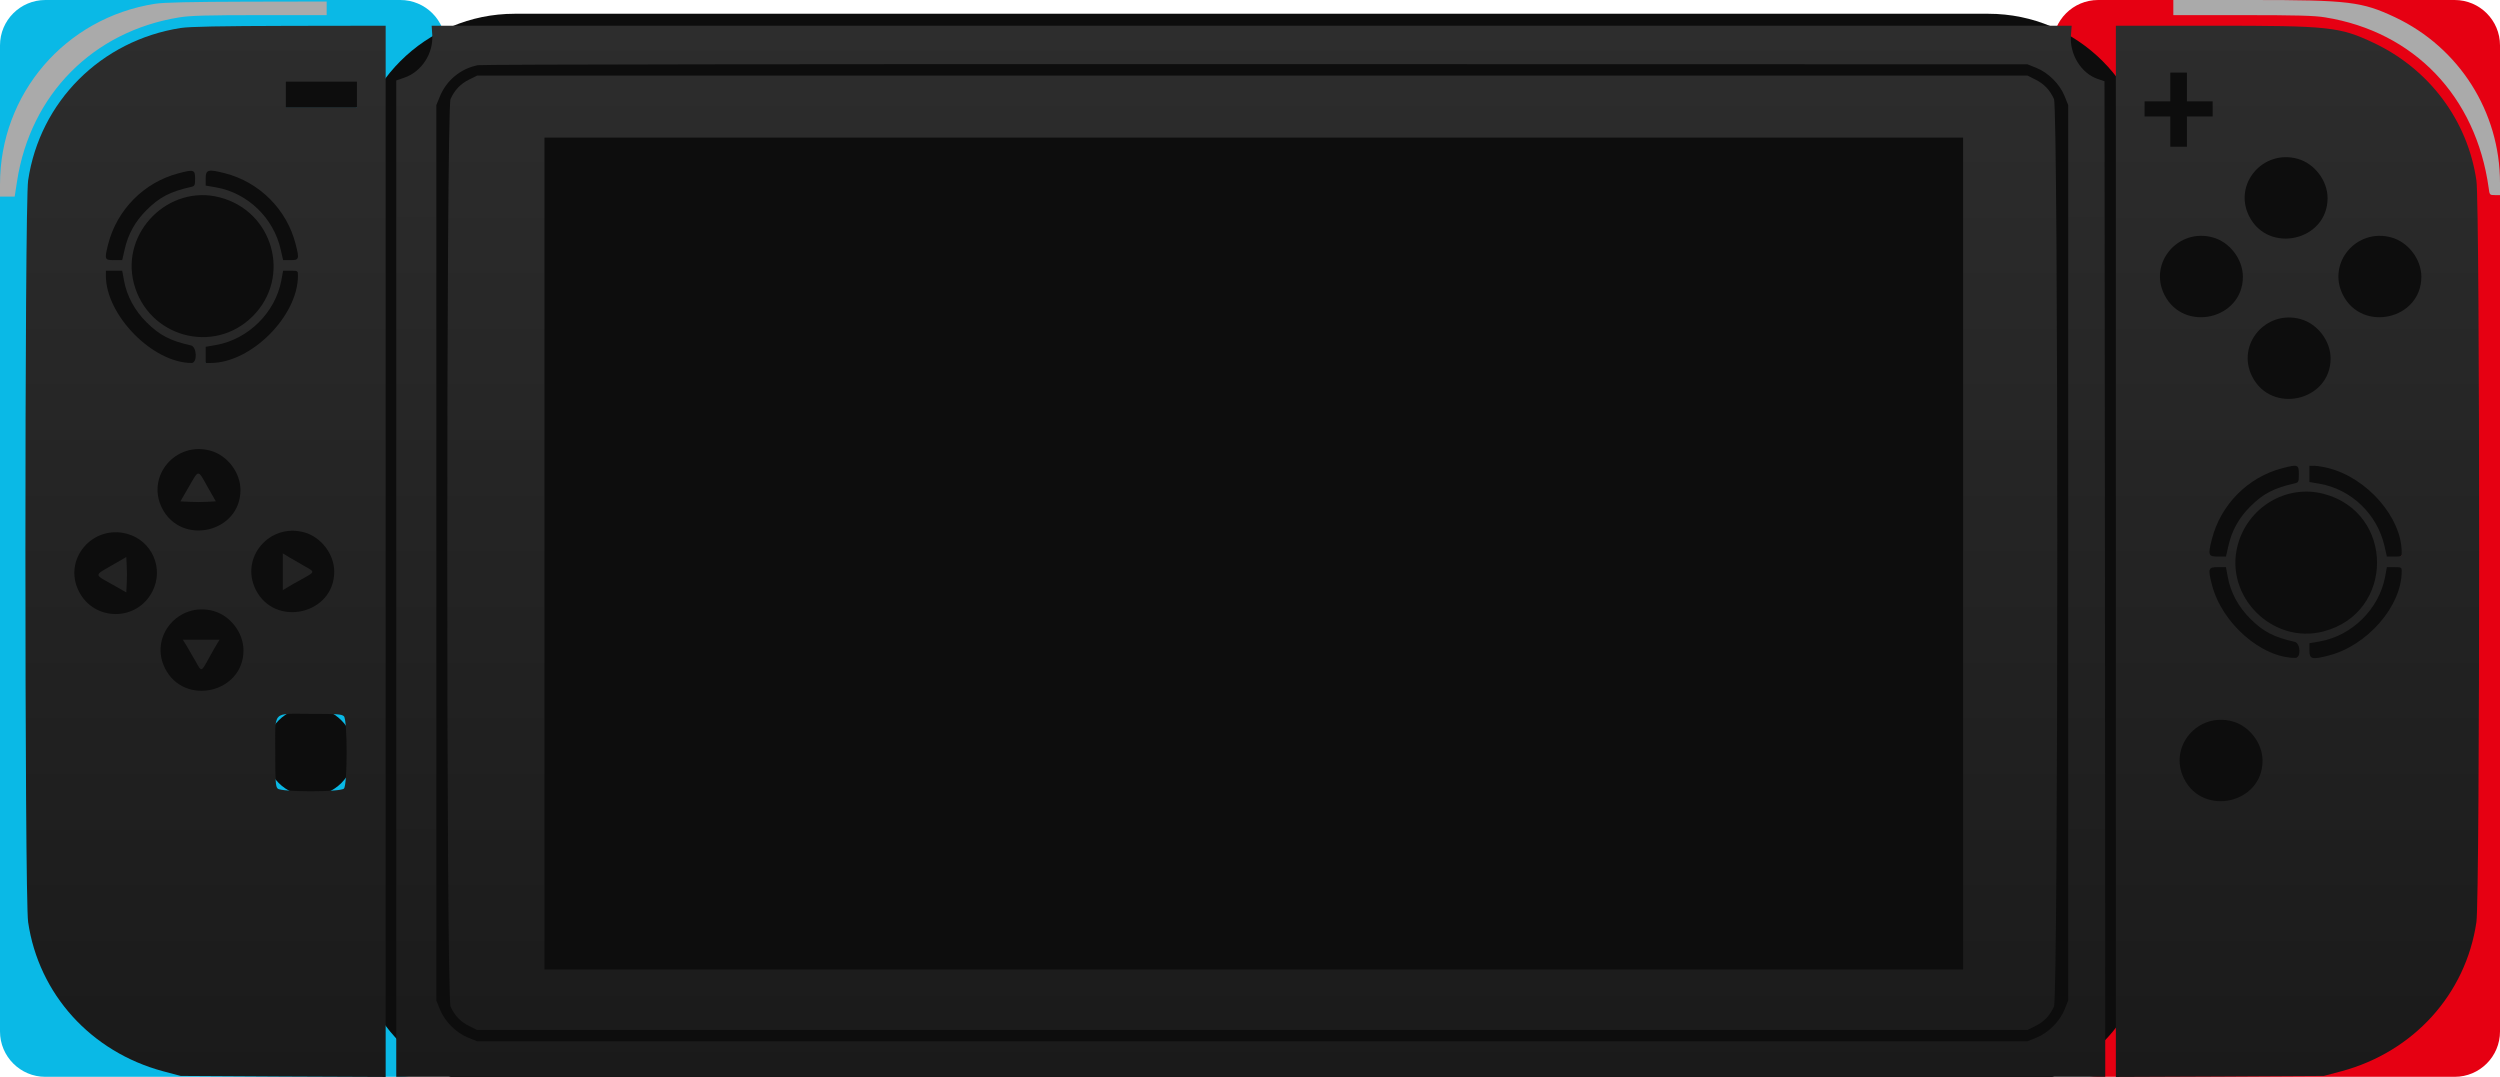
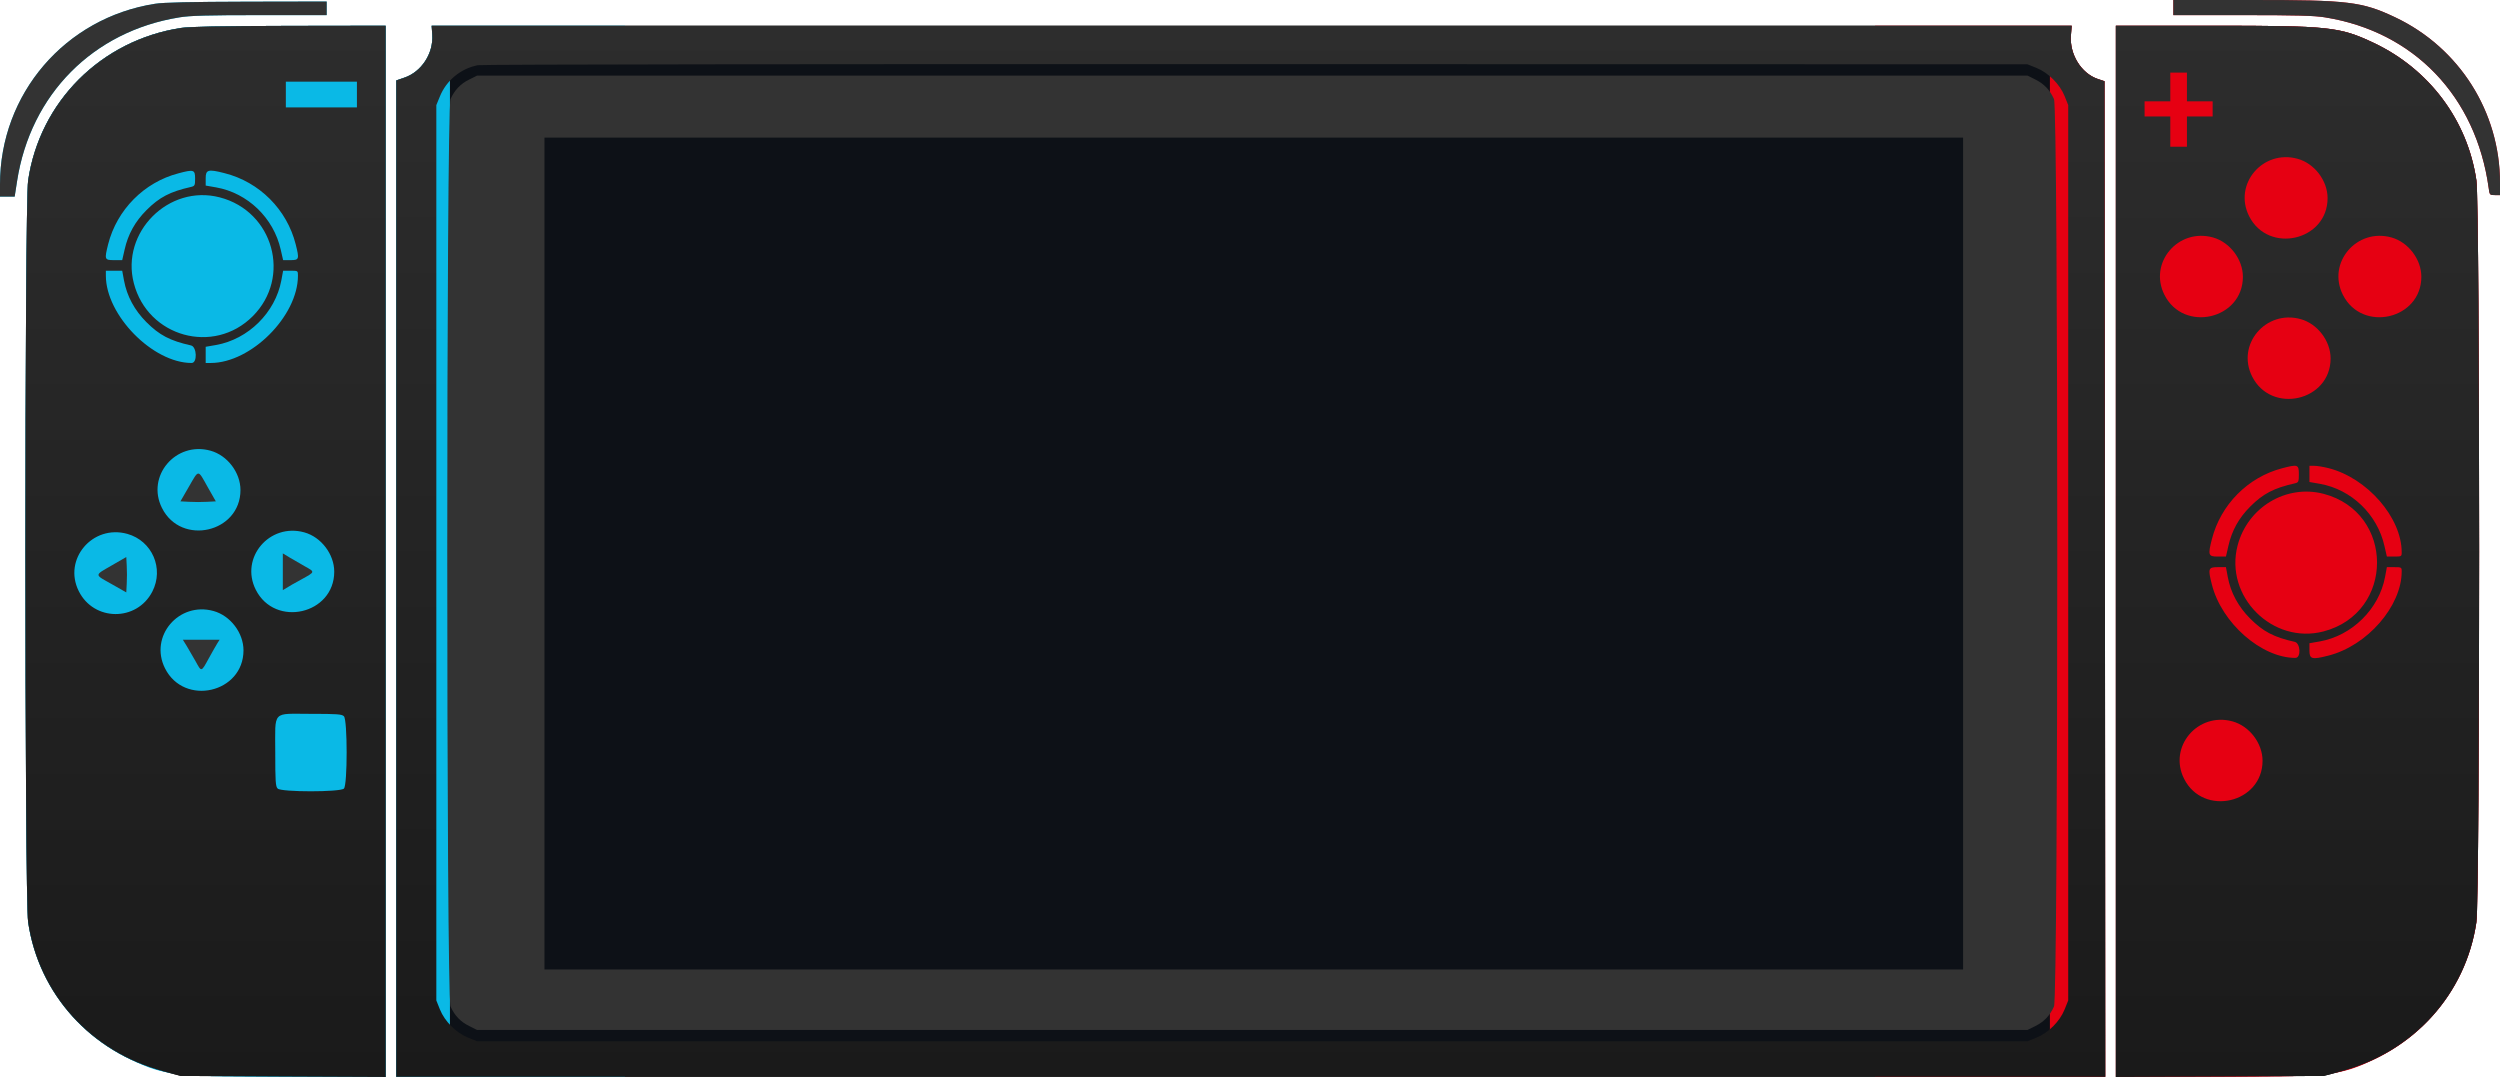
<svg xmlns="http://www.w3.org/2000/svg" width="2204" height="949.333" viewBox="0 0 1653 712">
  <defs>
-     <linearGradient id="c" x1="0" x2="0" y1="0" y2="1">
+     <linearGradient id="b" x1="0" x2="0" y1="0" y2="1">
      <stop offset="0%" stop-color="#2d2d2d" />
      <stop offset="100%" stop-color="#1a1a1a" />
    </linearGradient>
-     <linearGradient id="a" x1="0" x2="0" y1="0" y2="1">
-       <stop offset="0%" stop-color="#0ab9e6" />
-       <stop offset="80%" stop-color="#0ab9e6" />
-     </linearGradient>
-     <linearGradient id="b" x1="0" x2="0" y1="0" y2="1">
-       <stop offset="0%" stop-color="#e60012" />
-       <stop offset="80%" stop-color="#e60012" />
-     </linearGradient>
+     <clipPath id="a">
+       <path d="M1437 5v5h45.8c35.3 0 47.7.3 54.7 1.5 58.7 9.5 99.6 52.2 108 112.7.6 4.7.7 4.8 4.1 4.8h3.4v-8.1c0-46.9-26.9-89.4-69.4-109.5C1561.7 1.1 1553 0 1488.8 0H1437z" />
+       <path d="M102.5 2.5C43.1 11.8 0 62 0 121.9v8.1h9.7l1.6-10.3c8.9-57.3 50.2-99 107.2-108.2 6.9-1.2 19.2-1.5 53.3-1.5H216V1l-52.7.1c-37.1.1-55.2.5-60.8 1.4" />
+       <path d="M119.5 18.5C66.8 26.7 26.3 67.2 18.6 119.3c-2.4 15.8-2.4 474.6 0 490.4 5.8 39.7 31.1 73.5 67.8 90.9C109 711.3 115.7 712 192.3 712H255V17l-63.7.1c-45.9.1-66 .5-71.8 1.4" />
+       <path d="M285.8 22.9c.9 12.4-7.1 24.7-18.6 28.5l-5.2 1.8V712h1130l-.2-329.2-.3-329.1-4.5-1.5c-10.9-3.7-18.7-16.3-17.7-28.8l.5-6.4H285.4z" />
+       <path d="M1399 364.5V712h63.8c77.6 0 84.1-.7 106.8-11.4 36.7-17.4 62-51.2 67.8-90.9 2.4-15.8 2.4-474.6 0-490.4-5.8-39.7-31.1-73.5-67.8-90.9-22.7-10.7-29.2-11.4-106.8-11.4H1399z" />
+     </clipPath>
  </defs>
-   <rect width="294.7" height="712" fill="url(#a)" rx="30" />
-   <rect width="295.7" height="712" x="1357.3" fill="url(#b)" rx="30" />
-   <rect width="1057.9" height="669.3" x="297.5" y="21.4" fill="#0d1117" rx="8" />
-   <rect width="1188" height="711.7" x="233.5" y="9.1" fill="#0d0d0d" rx="106.8" />
-   <rect width="49.5" height="53.9" x="1415.2" y="45" fill="#0d0d0d" rx="7.4" />
-   <rect width="51.7" height="18.7" x="186.2" y="52.6" fill="#0d0d0d" rx="2.8" />
-   <rect width="1031.8" height="605" x="312.6" y="63" fill="#0d0d0d" rx="90.8" />
-   <circle cx="1511" cy="130.5" r="31.6" fill="#0d0d0d" />
-   <rect width="64.9" height="64.9" x="66.5" y="109.5" fill="#0d0d0d" rx="9.7" />
-   <rect width="67.1" height="64.9" x="132.4" y="109.5" fill="#0d0d0d" rx="9.7" />
-   <circle cx="133.5" cy="175.5" r="54" fill="#0d0d0d" />
-   <circle cx="1455" cy="182.5" r="31.6" fill="#0d0d0d" />
-   <circle cx="1573" cy="182.5" r="31.6" fill="#0d0d0d" />
-   <rect width="64.9" height="67.1" x="66.5" y="175.4" fill="#0d0d0d" rx="9.7" />
-   <rect width="67.1" height="67.1" x="132.4" y="175.4" fill="#0d0d0d" rx="10.1" />
-   <circle cx="1513" cy="236.5" r="31.6" fill="#0d0d0d" />
-   <circle cx="131" cy="323.5" r="31.6" fill="#0d0d0d" />
-   <rect width="64.9" height="66" x="1457.5" y="304.5" fill="#0d0d0d" rx="9.7" />
-   <rect width="67.1" height="66" x="1523.5" y="304.5" fill="#0d0d0d" rx="9.9" />
-   <circle cx="1524.5" cy="371.5" r="54" fill="#0d0d0d" />
-   <circle cx="193" cy="377.5" r="31.6" fill="#0d0d0d" />
-   <circle cx="76" cy="378.5" r="31.6" fill="#0d0d0d" />
-   <rect width="64.9" height="66" x="1457.5" y="371.5" fill="#0d0d0d" rx="9.7" />
-   <rect width="67.1" height="66" x="1523.5" y="371.5" fill="#0d0d0d" rx="9.9" />
-   <circle cx="133" cy="429.5" r="31.6" fill="#0d0d0d" />
-   <circle cx="205" cy="497" r="29.3" fill="#0d0d0d" />
-   <circle cx="1468" cy="502.5" r="31.6" fill="#0d0d0d" />
-   <path fill="url(#c)" d="M119.5 18.5C66.8 26.7 26.3 67.2 18.6 119.3c-2.4 15.8-2.4 474.6 0 490.4 7 47.7 41.6 85.8 89.2 98.6l11.7 3.1 67.8.4 67.7.3V17l-63.7.1c-45.9.1-66 .5-71.8 1.4m116.5 44V71h-47V54h47zM129 118c0 4.6-.2 5-2.7 5.6-13.8 3.1-20.9 6.8-29.4 15.3-7.6 7.6-12.2 15.9-14.5 26.1l-1.6 7h-5.4c-6.3 0-6.4-.4-3.9-10.5 5.8-22.8 23.8-41 46.5-46.9 10.1-2.7 11-2.4 11 3.4m19.5-3.5c23 5.8 41.2 24 47 47 2.5 9.9 2.3 10.5-3.4 10.5h-4.9l-1.6-7c-4.7-20.9-21.8-37.4-42.7-41.1l-6.9-1.2v-4.9c0-5.6 1.6-6.1 12.5-3.3m-3.2 16c35.5 9.2 47.6 52.8 21.8 78.6s-69.4 13.7-78.6-21.8c-8.8-33.7 23.1-65.6 56.8-56.8m-63.3 55c1.9 10.3 7 19.7 14.8 27.5 8.6 8.6 15.6 12.3 29.5 15.4 3.9.9 4.3 11.6.4 11.6C101 240 70 208.4 70 182.3V179h10.8zm115-3.2c0 26.7-31 57.7-57.7 57.7H136v-10.7l6.9-1.2c21.3-3.8 39.1-21.4 43.1-42.6l1.2-6.5h4.9c4.9 0 4.9 0 4.9 3.3M139.2 298c11.2 3.1 19.8 14.5 19.8 26 0 28.2-39.2 37.2-51.9 11.9-10.6-21.1 9.1-44.3 32.1-37.9m62 54c11.2 3.1 19.8 14.5 19.8 26 0 28.2-39.2 37.2-51.9 11.9-10.6-21.1 9.1-44.3 32.1-37.9m-117 1c16.4 4.6 24.4 22.9 16.5 38.2-10.3 19.9-38.6 19.7-48.6-.3-10.6-21.1 9.1-44.3 32.1-37.9m57 51c11.2 3.1 19.8 14.5 19.8 26 0 28.2-39.2 37.2-51.9 11.9-10.6-21.1 9.1-44.3 32.1-37.9m86.2 69.6c2.4 2.3 2.4 45.5 0 47.8-2.3 2.4-41.5 2.4-43.8 0-1.4-1.3-1.6-4.9-1.6-23.9 0-28.3-2.5-25.5 23.5-25.5 17.2 0 20.6.2 21.9 1.6" />
-   <path fill="url(#c)" d="m124.9 321.8-5.6 9.7 5.8.3c3.3.2 8.5.2 11.8 0l5.8-.3-5.4-9.5c-6.6-11.8-5.7-11.8-12.4-.2m62.1 56.3v12.1l2.3-1.4c1.2-.8 5.7-3.4 10-5.7 9.2-5.1 9.2-4.8 2-8.8-3.2-1.8-7.7-4.4-10-5.8l-4.3-2.6zm-113.2-4.2c-11.6 6.7-11.6 5.8.2 12.4l9.5 5.4.3-5.8c.2-3.3.2-8.5 0-11.8l-.3-5.8zm49.7 53.3c1.4 2.4 4 6.9 5.8 10 4 7.3 3.7 7.3 8.8-2 2.3-4.2 4.9-8.7 5.7-10l1.4-2.2h-24.3zM285.8 22.9c.9 12.4-7.1 24.7-18.6 28.5l-5.2 1.8V712h1130l-.2-329.2-.3-329.1-4.5-1.5c-10.9-3.7-18.7-16.3-17.7-28.8l.5-6.4H285.4zm1060.7 22c7.9 3.2 15.4 10.7 18.6 18.6l2.4 6v592l-2.4 6c-3.2 7.9-10.7 15.4-18.6 18.6l-6 2.4h-1025l-6-2.4c-7.9-3.2-15.4-10.7-18.6-18.6l-2.4-6v-592l2.3-5.6c4.3-10.7 13.8-18.6 25.2-20.8 2.6-.5 225.9-.8 514.5-.7l510 .1z" />
-   <path fill="url(#c)" d="M310.2 52.6c-5.7 2.8-9.6 6.9-12.3 12.9-2.9 6.2-2.9 593.8 0 600 2.7 6 6.6 10.1 12.3 12.9l5.2 2.6h1025.2l5.2-2.6c5.7-2.8 9.6-6.9 12.3-12.9 2.9-6.2 2.9-593.8 0-600-2.7-6-6.6-10.1-12.3-12.9l-5.2-2.6H315.4zM1298 366v275H360V91h938zm101-1.4v347.5l68.8-.3 68.7-.4 11.7-3.1c47.6-12.8 82.2-50.9 89.2-98.6 2.4-15.8 2.4-474.6 0-490.4-5.8-39.7-31.1-73.5-67.8-90.9-22.7-10.7-29.2-11.4-106.8-11.4H1399zm47-307.1V67h17v10h-17v20h-11V77h-17V67h17V48h11zm73.2 47.5c11.2 3.1 19.8 14.5 19.8 26 0 28.2-39.2 37.2-51.9 11.9-10.6-21.1 9.1-44.3 32.1-37.9m-56 52c11.2 3.1 19.8 14.5 19.8 26 0 28.2-39.2 37.2-51.9 11.9-10.6-21.1 9.1-44.3 32.1-37.9m118 0c11.2 3.1 19.8 14.5 19.8 26 0 28.2-39.2 37.2-51.9 11.9-10.6-21.1 9.1-44.3 32.1-37.9m-60 54c11.2 3.1 19.8 14.5 19.8 26 0 28.2-39.2 37.2-51.9 11.9-10.6-21.1 9.1-44.3 32.1-37.9m-1.2 102.5c0 5.1-.2 5.5-2.7 6.1-13.8 3.1-20.9 6.8-29.4 15.3-7.6 7.6-12.2 15.9-14.5 26.1l-1.6 7h-5.4c-6.3 0-6.6-.9-3.9-11.5 5.8-22.8 23.8-41 46.5-46.9 10.3-2.7 11-2.5 11 3.9m19.5-4c25.7 6.5 48.5 32.7 48.5 55.7 0 2.7-.2 2.8-4.9 2.8h-4.9l-1.6-7c-4.7-20.9-21.8-37.4-42.7-41.1l-6.9-1.2V308h3.3c1.8 0 6 .7 9.2 1.5m-3.2 17c47.2 12.3 47.2 78.7 0 91-33.7 8.8-65.6-23.1-56.8-56.8 6.6-25.3 32.1-40.6 56.8-34.2m-63.3 55c1.9 10.3 7 19.7 14.8 27.5 8.6 8.6 15.6 12.3 29.5 15.4 3.8.9 4.3 10.6.4 10.6-22.5 0-48.8-23.1-55.2-48.5-2.7-10.6-2.4-11.5 3.9-11.5h5.4zm115-3.7c0 23-22.8 49.2-48.5 55.7-10.9 2.8-12.5 2.3-12.5-3.3v-4.9l6.9-1.2c21.3-3.8 39.1-21.4 43.1-42.6l1.2-6.5h4.9c4.7 0 4.9.1 4.9 2.8M1476.2 477c11.2 3.1 19.8 14.5 19.8 26 0 28.2-39.2 37.2-51.9 11.9-10.6-21.1 9.1-44.3 32.1-37.9" />
-   <path fill="#aaa" d="M1437 5v5h45.8c35.3 0 47.7.3 54.7 1.5 58.7 9.5 99.6 52.2 108 112.7.6 4.7.7 4.8 4.1 4.8h3.4v-8.1c0-46.9-26.9-89.4-69.4-109.5C1561.7 1.1 1553 0 1488.8 0H1437zM102.5 2.5C43.1 11.8 0 62 0 121.9v8.1h9.7l1.6-10.3c8.9-57.3 50.2-99 107.2-108.2 6.9-1.2 19.2-1.5 53.3-1.5H216V1l-52.7.1c-37.1.1-55.2.5-60.8 1.4" />
+   <path fill="#0a0a0a" d="M119.5 18.5C66.8 26.7 26.3 67.2 18.6 119.3c-2.4 15.8-2.4 474.6 0 490.4 7 47.7 41.6 85.8 89.2 98.6l11.7 3.1 67.8.4 67.7.3V17l-63.7.1c-45.9.1-66 .5-71.8 1.4m116.5 44V71h-47V54h47zM129 118c0 4.6-.2 5-2.7 5.6-13.8 3.1-20.9 6.8-29.4 15.3-7.6 7.6-12.2 15.9-14.5 26.1l-1.6 7h-5.4c-6.3 0-6.4-.4-3.9-10.5 5.8-22.8 23.8-41 46.5-46.9 10.1-2.7 11-2.4 11 3.4m19.5-3.5c23 5.8 41.2 24 47 47 2.5 9.9 2.3 10.5-3.4 10.5h-4.9l-1.6-7c-4.7-20.9-21.8-37.4-42.7-41.1l-6.9-1.2v-4.9c0-5.6 1.6-6.1 12.5-3.3m-3.2 16c35.5 9.2 47.6 52.8 21.8 78.6s-69.4 13.7-78.6-21.8c-8.8-33.7 23.1-65.6 56.8-56.8m-63.3 55c1.9 10.3 7 19.7 14.8 27.5 8.6 8.6 15.6 12.3 29.5 15.4 3.9.9 4.3 11.6.4 11.6C101 240 70 208.4 70 182.3V179h10.8zm115-3.2c0 26.7-31 57.7-57.7 57.7H136v-10.7l6.9-1.2c21.3-3.8 39.1-21.4 43.1-42.6l1.2-6.5h4.9c4.9 0 4.9 0 4.9 3.3M139.2 298c11.2 3.1 19.8 14.5 19.8 26 0 28.2-39.2 37.2-51.9 11.9-10.6-21.1 9.1-44.3 32.1-37.9m62 54c11.2 3.1 19.8 14.5 19.8 26 0 28.2-39.2 37.2-51.9 11.9-10.6-21.1 9.1-44.3 32.1-37.9m-117 1c16.4 4.6 24.4 22.9 16.5 38.2-10.3 19.9-38.6 19.7-48.6-.3-10.6-21.1 9.1-44.3 32.1-37.9m57 51c11.2 3.1 19.8 14.5 19.8 26 0 28.2-39.2 37.2-51.9 11.9-10.6-21.1 9.1-44.3 32.1-37.9m86.2 69.6c2.4 2.3 2.4 45.5 0 47.8-2.3 2.4-41.5 2.4-43.8 0-1.4-1.3-1.6-4.9-1.6-23.9 0-28.3-2.5-25.5 23.5-25.5 17.2 0 20.6.2 21.9 1.6" />
+   <path fill="#0a0a0a" d="M285.8 22.9c.9 12.4-7.1 24.7-18.6 28.5l-5.2 1.8V712h1130l-.2-329.2-.3-329.1-4.5-1.5c-10.9-3.7-18.7-16.3-17.7-28.8l.5-6.4H285.4zm1060.7 22c7.9 3.2 15.4 10.7 18.6 18.6l2.4 6v592l-2.4 6c-3.2 7.9-10.7 15.4-18.6 18.6l-6 2.4h-1025l-6-2.4c-7.9-3.2-15.4-10.7-18.6-18.6l-2.4-6v-592l2.3-5.6c4.3-10.7 13.8-18.6 25.2-20.8 2.6-.5 225.9-.8 514.5-.7l510 .1z" />
+   <path fill="#0a0a0a" d="M1399 364.6v347.5l68.8-.3 68.7-.4 11.7-3.1c47.6-12.8 82.2-50.9 89.2-98.6 2.4-15.8 2.4-474.6 0-490.4-5.8-39.7-31.1-73.5-67.8-90.9-22.7-10.7-29.2-11.4-106.8-11.4H1399zm47-307.1V67h17v10h-17v20h-11V77h-17V67h17V48h11zm73.2 47.5c11.2 3.1 19.8 14.5 19.8 26 0 28.2-39.2 37.2-51.9 11.9-10.6-21.1 9.1-44.3 32.1-37.9m-56 52c11.2 3.1 19.8 14.5 19.8 26 0 28.2-39.2 37.2-51.9 11.9-10.6-21.1 9.1-44.3 32.1-37.9m118 0c11.2 3.1 19.8 14.5 19.8 26 0 28.2-39.2 37.2-51.9 11.9-10.6-21.1 9.1-44.3 32.1-37.9m-60 54c11.2 3.1 19.8 14.5 19.8 26 0 28.2-39.2 37.2-51.9 11.9-10.6-21.1 9.1-44.3 32.1-37.9m-1.2 102.5c0 5.1-.2 5.5-2.7 6.1-13.8 3.1-20.9 6.8-29.4 15.3-7.6 7.6-12.2 15.9-14.5 26.1l-1.6 7h-5.4c-6.3 0-6.6-.9-3.9-11.5 5.8-22.8 23.8-41 46.5-46.9 10.3-2.7 11-2.5 11 3.9m19.5-4c25.7 6.5 48.5 32.7 48.5 55.7 0 2.7-.2 2.8-4.9 2.8h-4.9l-1.6-7c-4.7-20.9-21.8-37.4-42.7-41.1l-6.9-1.2V308h3.3c1.8 0 6 .7 9.2 1.5m-3.2 17c47.2 12.3 47.2 78.7 0 91-33.7 8.8-65.6-23.1-56.8-56.8 6.6-25.3 32.1-40.6 56.8-34.2m-63.3 55c1.9 10.3 7 19.7 14.8 27.5 8.6 8.6 15.6 12.3 29.5 15.4 3.8.9 4.3 10.6.4 10.6-22.5 0-48.8-23.1-55.2-48.5-2.7-10.6-2.4-11.5 3.9-11.5h5.4zm115-3.7c0 23-22.8 49.2-48.5 55.7-10.9 2.8-12.5 2.3-12.5-3.3v-4.9l6.9-1.2c21.3-3.8 39.1-21.4 43.1-42.6l1.2-6.5h4.9c4.7 0 4.9.1 4.9 2.8M1476.2 477c11.2 3.1 19.8 14.5 19.8 26 0 28.2-39.2 37.2-51.9 11.9-10.6-21.1 9.1-44.3 32.1-37.9" />
+   <g clip-path="url(#a)">
+     <path fill="#0ab9e6" d="M0 0h413.2v712H0z" />
+     <path fill="#e60012" d="M1239.8 0H1653v712h-413.2z" />
+     <rect width="1057.9" height="669.3" x="297.5" y="21.4" fill="#0d1117" rx="8" />
+   </g>
+   <path fill="url(#b)" d="M119.5 18.5C66.8 26.7 26.3 67.2 18.6 119.3c-2.4 15.8-2.4 474.6 0 490.4 7 47.7 41.6 85.8 89.2 98.6l11.7 3.1 67.8.4 67.7.3V17l-63.7.1c-45.9.1-66 .5-71.8 1.4m116.5 44V71h-47V54h47zM129 118c0 4.6-.2 5-2.7 5.6-13.8 3.1-20.9 6.8-29.4 15.3-7.6 7.6-12.2 15.9-14.5 26.1l-1.6 7h-5.4c-6.3 0-6.4-.4-3.9-10.5 5.8-22.8 23.8-41 46.5-46.9 10.1-2.7 11-2.4 11 3.4m19.5-3.5c23 5.8 41.2 24 47 47 2.5 9.9 2.3 10.5-3.4 10.5h-4.9l-1.6-7c-4.7-20.9-21.8-37.4-42.7-41.1l-6.9-1.2v-4.9c0-5.6 1.6-6.1 12.5-3.3m-3.2 16c35.5 9.2 47.6 52.8 21.8 78.6s-69.4 13.7-78.6-21.8c-8.8-33.7 23.1-65.6 56.8-56.8m-63.3 55c1.9 10.3 7 19.7 14.8 27.5 8.6 8.6 15.6 12.3 29.5 15.4 3.9.9 4.3 11.6.4 11.6C101 240 70 208.4 70 182.3V179h10.8zm115-3.2c0 26.7-31 57.7-57.7 57.7H136v-10.7l6.9-1.2c21.3-3.8 39.1-21.4 43.1-42.6l1.2-6.5h4.9c4.9 0 4.9 0 4.9 3.3M139.2 298c11.2 3.1 19.8 14.5 19.8 26 0 28.2-39.2 37.2-51.9 11.9-10.6-21.1 9.1-44.3 32.1-37.9m62 54c11.2 3.1 19.8 14.5 19.8 26 0 28.2-39.2 37.2-51.9 11.9-10.6-21.1 9.1-44.3 32.1-37.9m-117 1c16.4 4.6 24.4 22.9 16.5 38.2-10.3 19.9-38.6 19.7-48.6-.3-10.6-21.1 9.1-44.3 32.1-37.9m57 51c11.2 3.1 19.8 14.5 19.8 26 0 28.2-39.2 37.2-51.9 11.9-10.6-21.1 9.1-44.3 32.1-37.9m86.2 69.6c2.4 2.3 2.4 45.5 0 47.8-2.3 2.4-41.5 2.4-43.8 0-1.4-1.3-1.6-4.9-1.6-23.9 0-28.3-2.5-25.5 23.5-25.5 17.2 0 20.6.2 21.9 1.6" />
+   <path fill="url(#b)" d="M285.8 22.9c.9 12.4-7.1 24.7-18.6 28.5l-5.2 1.8V712h1130l-.2-329.2-.3-329.1-4.5-1.5c-10.9-3.7-18.7-16.3-17.7-28.8l.5-6.4H285.4zm1060.7 22c7.9 3.2 15.4 10.7 18.6 18.6l2.4 6v592l-2.4 6c-3.2 7.9-10.7 15.4-18.6 18.6l-6 2.4h-1025l-6-2.4c-7.9-3.2-15.4-10.7-18.6-18.6l-2.4-6v-592l2.3-5.6c4.3-10.7 13.8-18.6 25.2-20.8 2.6-.5 225.9-.8 514.5-.7l510 .1z" />
+   <path fill="url(#b)" d="M1399 364.6v347.5l68.8-.3 68.7-.4 11.7-3.1c47.6-12.8 82.2-50.9 89.2-98.6 2.4-15.8 2.4-474.6 0-490.4-5.8-39.7-31.1-73.5-67.8-90.9-22.7-10.7-29.2-11.4-106.8-11.4H1399zm47-307.1V67h17v10h-17v20h-11V77h-17V67h17V48h11zm73.2 47.5c11.2 3.1 19.8 14.5 19.8 26 0 28.2-39.2 37.2-51.9 11.9-10.6-21.1 9.1-44.3 32.1-37.9m-56 52c11.2 3.1 19.8 14.5 19.8 26 0 28.2-39.2 37.2-51.9 11.9-10.6-21.1 9.1-44.3 32.1-37.9m118 0c11.2 3.1 19.8 14.5 19.8 26 0 28.2-39.2 37.2-51.9 11.9-10.6-21.1 9.1-44.3 32.1-37.9m-60 54c11.2 3.1 19.8 14.5 19.8 26 0 28.2-39.2 37.2-51.9 11.9-10.6-21.1 9.1-44.3 32.1-37.9m-1.2 102.5c0 5.1-.2 5.5-2.7 6.1-13.8 3.1-20.9 6.8-29.4 15.3-7.6 7.6-12.2 15.9-14.5 26.1l-1.6 7h-5.4c-6.3 0-6.6-.9-3.9-11.5 5.8-22.8 23.8-41 46.5-46.9 10.3-2.7 11-2.5 11 3.9m19.5-4c25.7 6.5 48.5 32.7 48.5 55.7 0 2.7-.2 2.8-4.9 2.8h-4.9l-1.6-7c-4.7-20.9-21.8-37.4-42.7-41.1l-6.9-1.2V308h3.3c1.8 0 6 .7 9.2 1.5m-3.2 17c47.2 12.3 47.2 78.7 0 91-33.7 8.8-65.6-23.1-56.8-56.8 6.6-25.3 32.1-40.6 56.8-34.2m-63.3 55c1.9 10.3 7 19.7 14.8 27.5 8.6 8.6 15.6 12.3 29.5 15.4 3.8.9 4.3 10.6.4 10.6-22.5 0-48.8-23.1-55.2-48.5-2.7-10.6-2.4-11.5 3.9-11.5h5.4zm115-3.7c0 23-22.8 49.2-48.5 55.7-10.9 2.8-12.5 2.3-12.5-3.3v-4.9l6.9-1.2c21.3-3.8 39.1-21.4 43.1-42.6l1.2-6.5h4.9c4.7 0 4.9.1 4.9 2.8M1476.2 477c11.2 3.1 19.8 14.5 19.8 26 0 28.2-39.2 37.2-51.9 11.9-10.6-21.1 9.1-44.3 32.1-37.9" />
+   <path fill="#333" d="M1437 5v5h45.8c35.3 0 47.7.3 54.7 1.5 58.7 9.5 99.6 52.2 108 112.7.6 4.7.7 4.8 4.1 4.8h3.4v-8.1c0-46.9-26.9-89.4-69.4-109.5C1561.7 1.1 1553 0 1488.8 0H1437z" />
+   <path fill="#333" d="M102.5 2.5C43.1 11.8 0 62 0 121.9v8.1h9.7l1.6-10.3c8.9-57.3 50.2-99 107.2-108.2 6.9-1.2 19.2-1.5 53.3-1.5H216V1l-52.7.1c-37.1.1-55.2.5-60.8 1.4" />
+   <path fill="#333" d="m124.9 321.8-5.6 9.7 5.8.3c3.3.2 8.5.2 11.8 0l5.8-.3-5.4-9.5c-6.6-11.8-5.7-11.8-12.4-.2" />
+   <path fill="#333" d="M187 378.1v12.1l2.3-1.4c1.2-.8 5.7-3.4 10-5.7 9.2-5.1 9.2-4.8 2-8.8-3.2-1.8-7.7-4.4-10-5.8l-4.3-2.6z" />
+   <path fill="#333" d="M73.8 373.9c-11.6 6.7-11.6 5.8.2 12.4l9.5 5.4.3-5.8c.2-3.3.2-8.5 0-11.8l-.3-5.8z" />
+   <path fill="#333" d="M123.5 427.2c1.4 2.4 4 6.9 5.8 10 4 7.3 3.7 7.3 8.8-2 2.3-4.2 4.9-8.7 5.7-10l1.4-2.2h-24.3z" />
+   <path fill="#333" d="M310.2 52.6c-5.7 2.8-9.6 6.9-12.3 12.9-2.9 6.2-2.9 593.8 0 600 2.7 6 6.6 10.1 12.3 12.9l5.2 2.6h1025.2l5.2-2.6c5.7-2.8 9.6-6.9 12.3-12.9 2.9-6.2 2.9-593.8 0-600-2.7-6-6.6-10.1-12.3-12.9l-5.2-2.6H315.4zM1298 366v275H360V91h938z" />
</svg>
